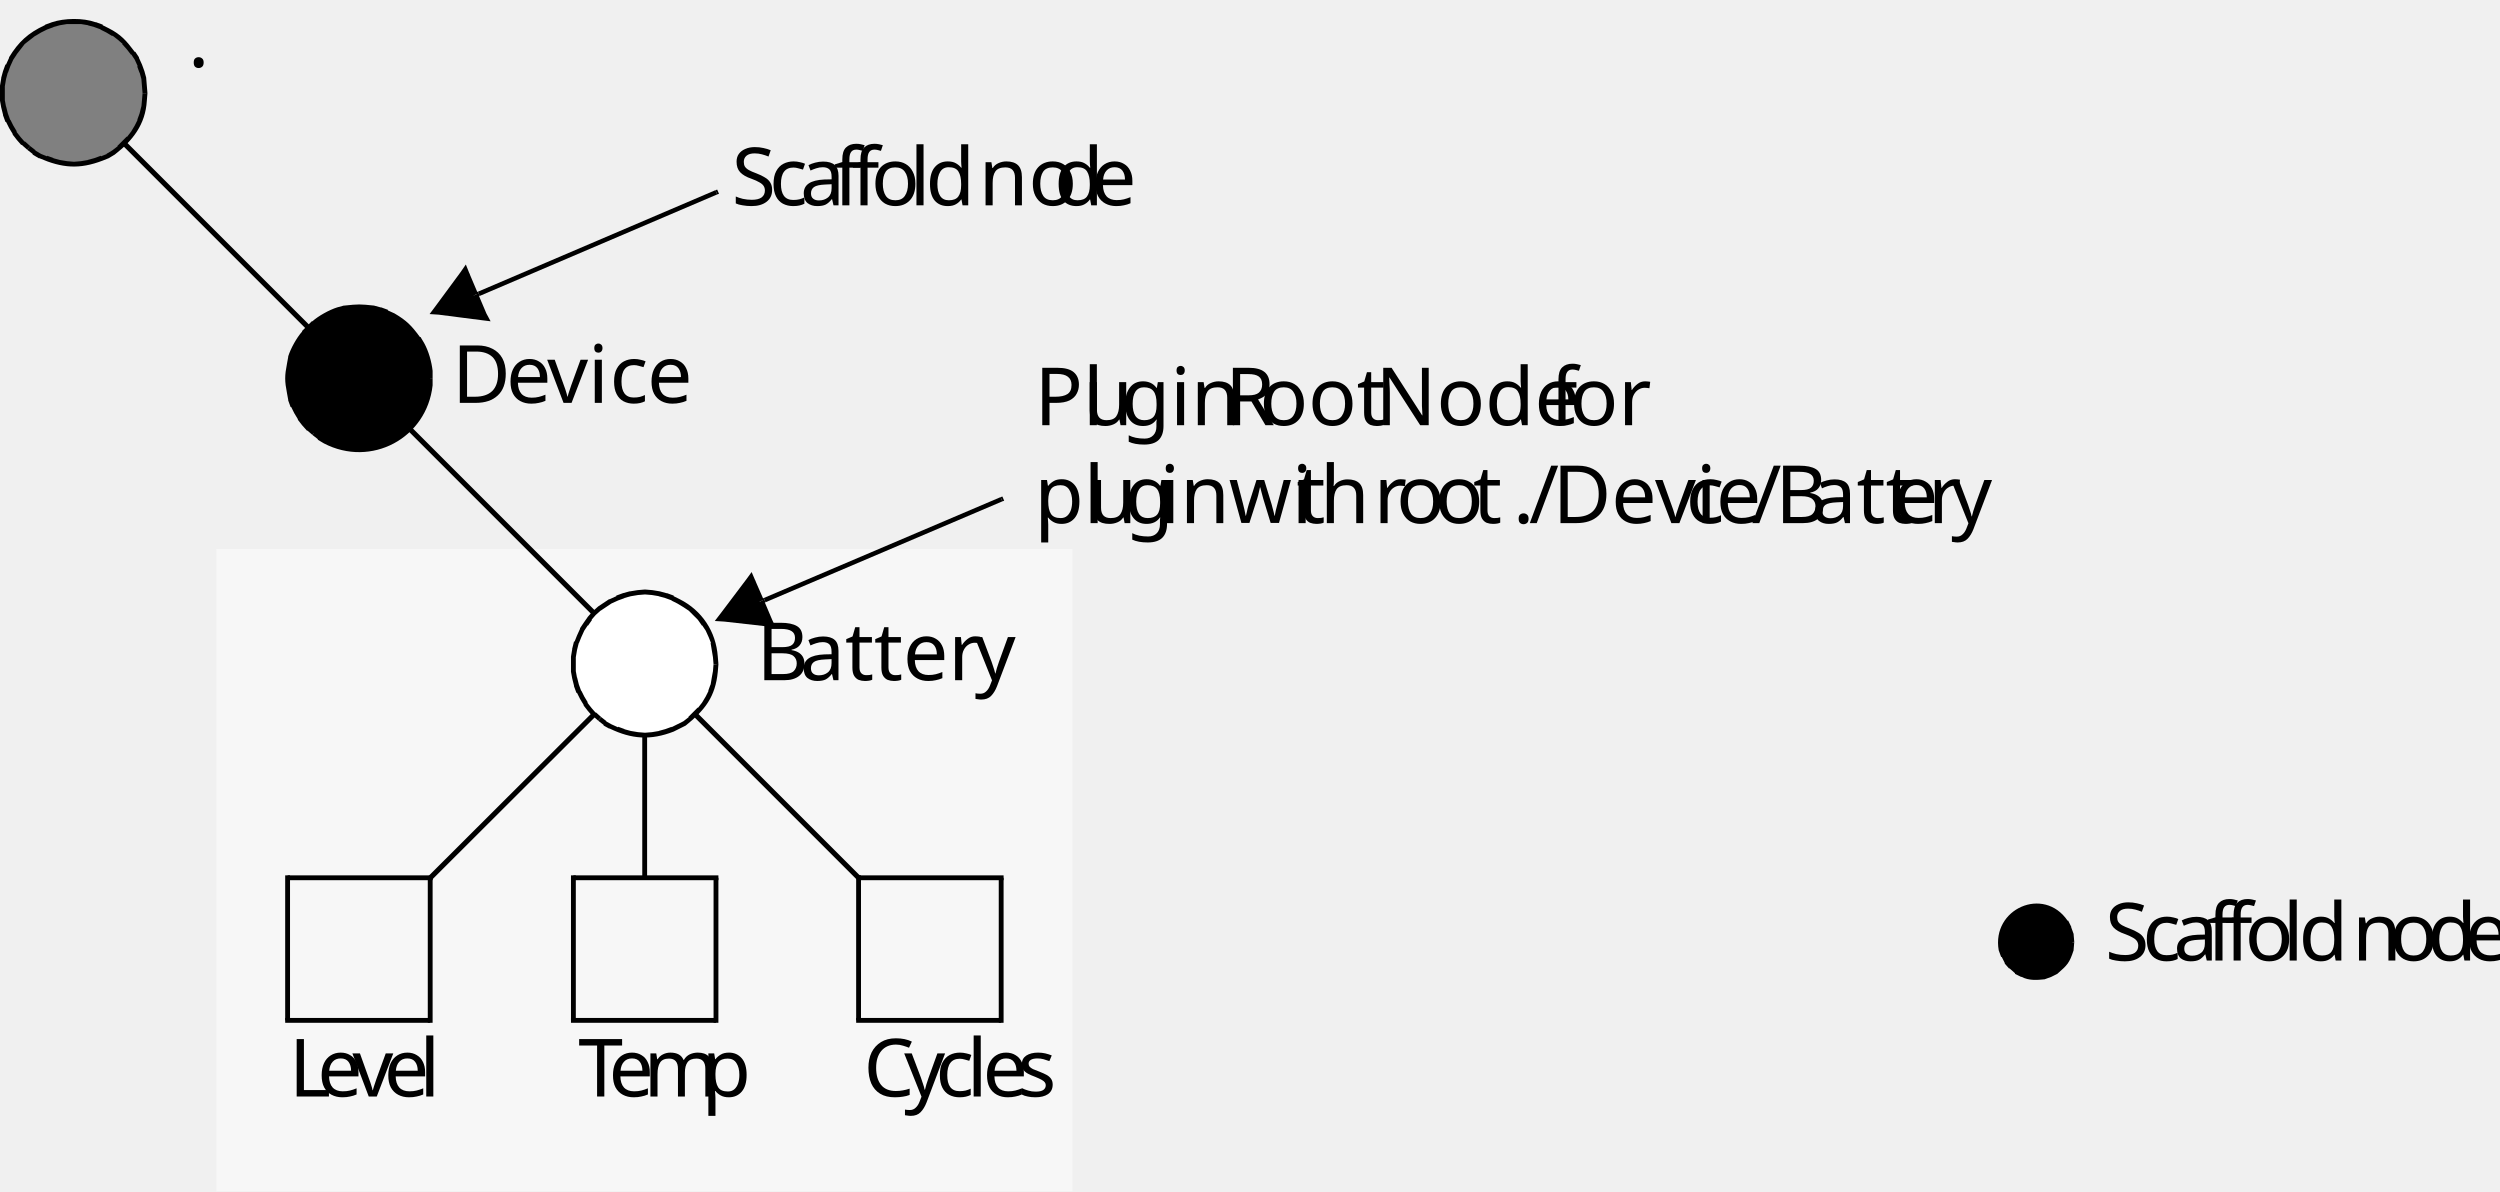
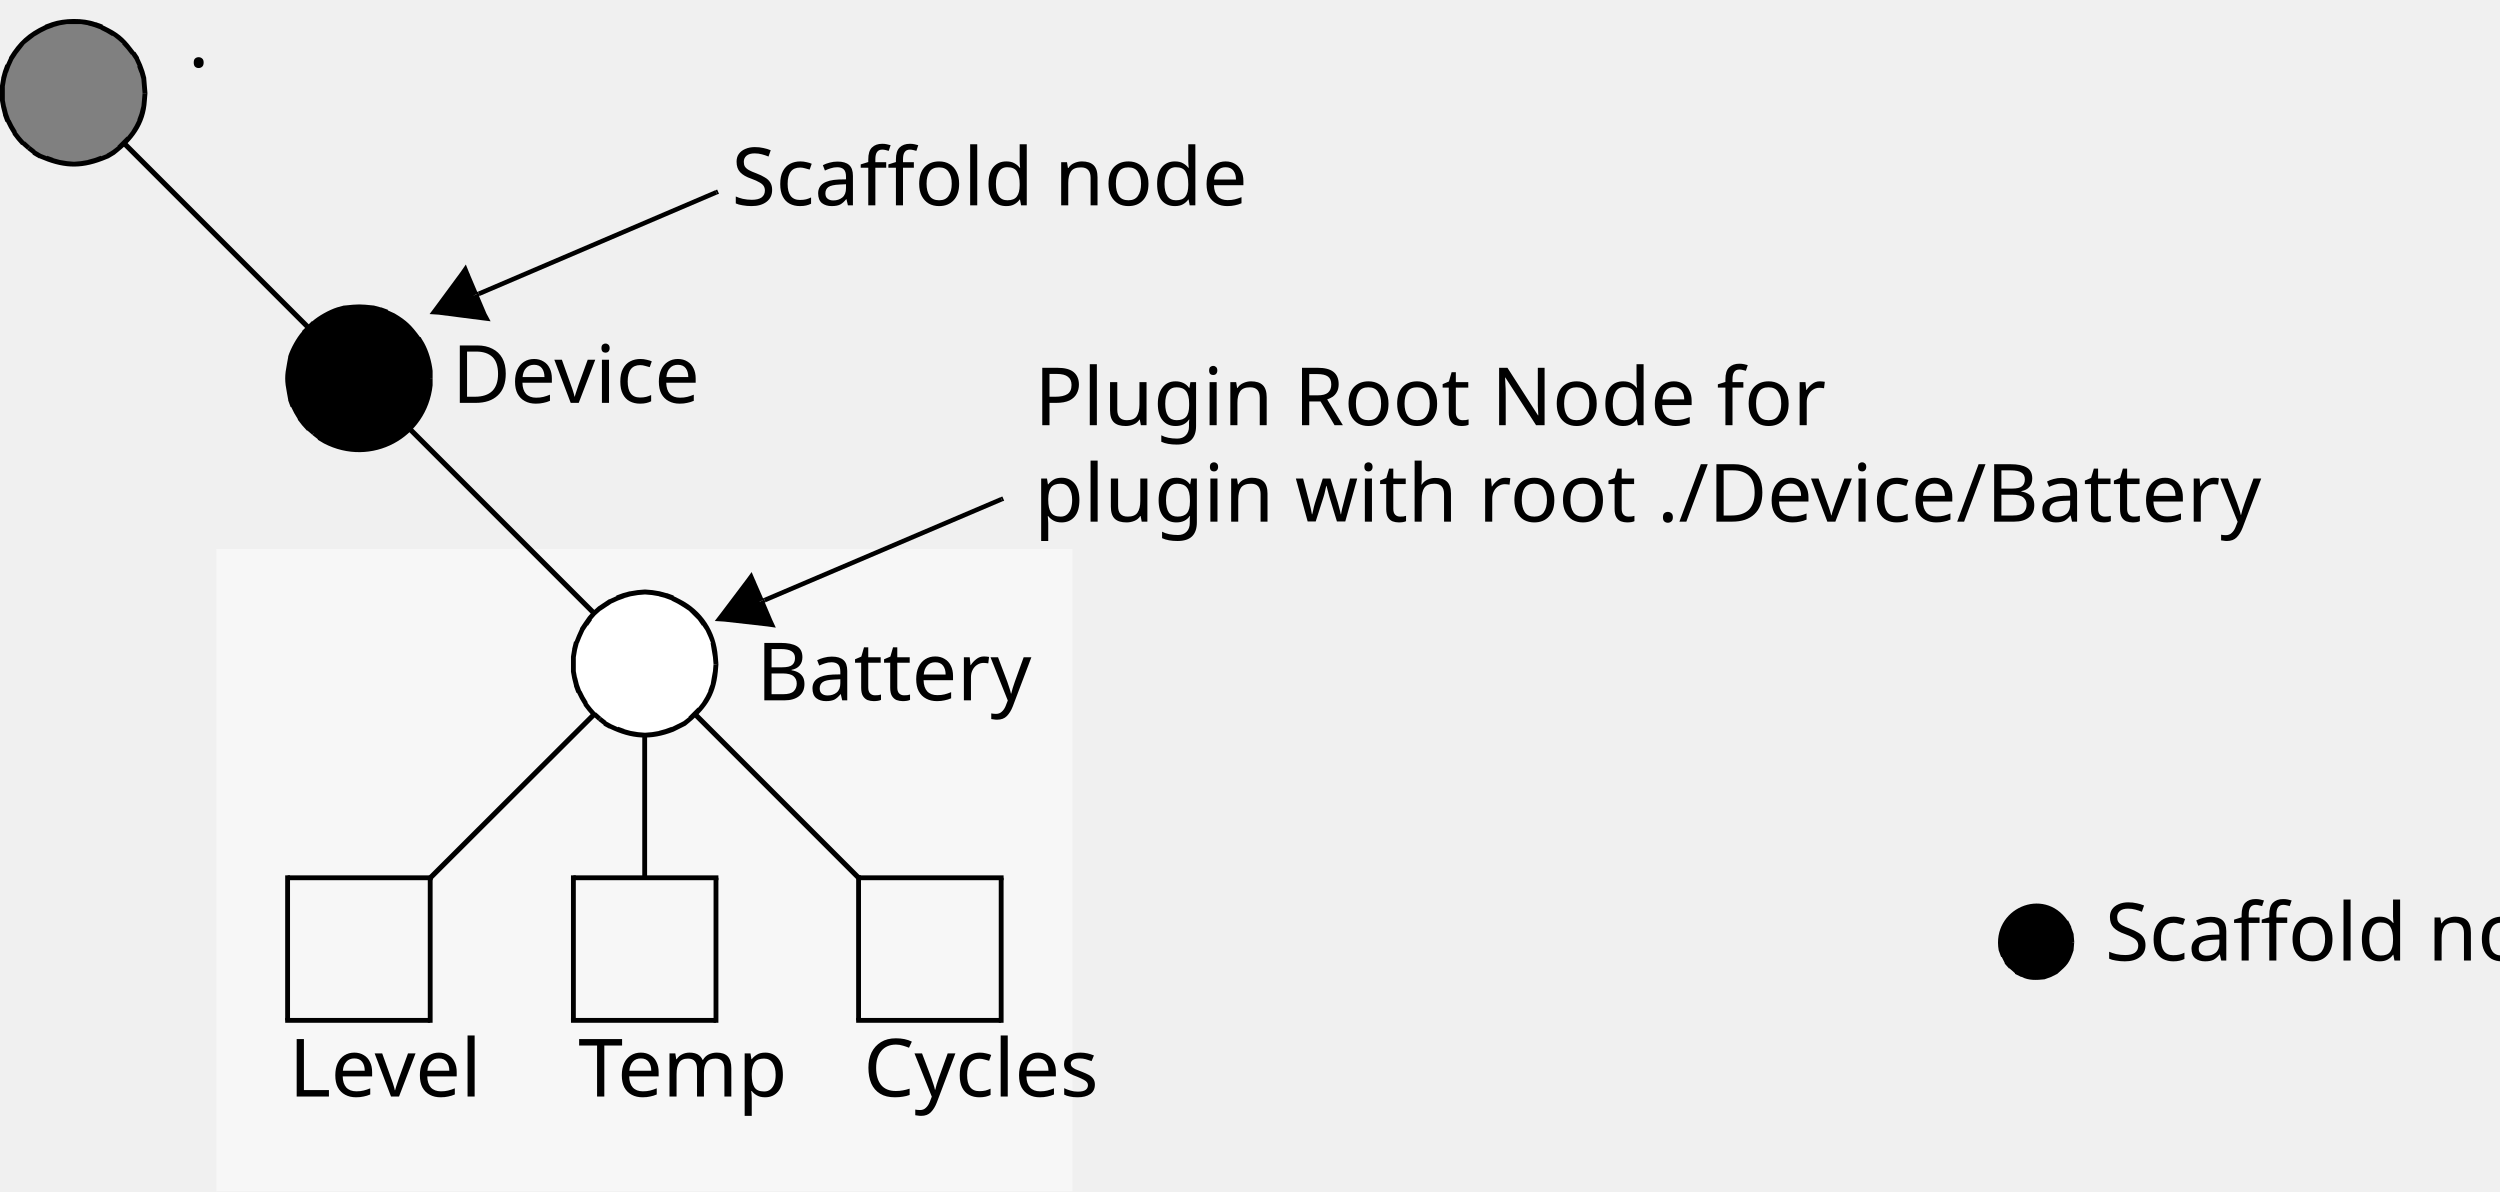
- <svg xmlns="http://www.w3.org/2000/svg" version="1.1" id="Layer_1" x="0px" y="0px" width="248.26px" height="118.307px" viewBox="0 0 248.26 118.307" style="enable-background:new 0 0 248.26 118.307;" xml:space="preserve">
-   <rect x="21.48" y="54.527" style="fill:#F7F7F7;" width="85.02" height="63.779" />
+ <svg xmlns="http://www.w3.org/2000/svg" version="1.1" id="Layer_1" x="0px" y="0px" width="248.26px" height="118.307px" viewBox="0 0 248.26 118.307" enable-background="new 0 0 248.26 118.307" xml:space="preserve">
+   <rect x="21.48" y="54.527" fill="#F7F7F7" width="85.02" height="63.779" />
  <polyline points="7.5,9.047 7.32,8.867 6.96,9.227 7.14,9.407 " />
  <polyline points="35.82,37.367 36,37.547 35.64,37.907 35.46,37.727 " />
  <polyline points="7.5,9.047 7.14,9.407 35.46,37.727 35.82,37.367 " />
  <polyline points="35.82,37.367 35.64,37.188 35.28,37.547 35.46,37.727 " />
  <polyline points="64.2,65.747 64.38,65.927 64.02,66.287 63.84,66.107 " />
  <polyline points="35.82,37.367 35.46,37.727 63.84,66.107 64.2,65.747 " />
  <polyline points="64.2,66.107 64.38,65.927 64.02,65.567 63.84,65.747 " />
  <polyline points="35.82,94.427 35.64,94.607 35.28,94.247 35.46,94.067 " />
  <polyline points="64.2,66.107 63.84,65.747 35.46,94.067 35.82,94.427 " />
  <rect x="63.78" y="65.688" width="0.48" height="0.239" />
-   <rect x="63.78" y="65.927" width="0.48" height="28.561" />
+   <rect x="63.78" y="65.927" width="0.48" height="28.562" />
  <polyline points="64.2,65.747 64.02,65.567 63.66,65.927 63.84,66.107 " />
  <polyline points="92.52,94.067 92.7,94.247 92.34,94.607 92.16,94.427 " />
  <polyline points="64.2,65.747 63.84,66.107 92.16,94.427 92.52,94.067 " />
-   <text transform="matrix(1 0 0 1 44.8799 40.0068)">
-     <tspan x="0" y="0" style="font-family:'ProductusSemibold'; font-size:7.98;">D</tspan>
-     <tspan x="5.378" y="0" style="font-family:'ProductusSemibold'; font-size:7.98;">e</tspan>
-     <tspan x="9.456" y="0" style="font-family:'ProductusSemibold'; font-size:7.98;">vi</tspan>
-     <tspan x="15.665" y="0" style="font-family:'ProductusSemibold'; font-size:7.98;">c</tspan>
-     <tspan x="19.383" y="0" style="font-family:'ProductusSemibold'; font-size:7.98;">e</tspan>
-   </text>
-   <path style="fill-rule:evenodd;clip-rule:evenodd;fill:#808080;" d="M14.4,9.227l-0.06-0.72l-0.06-0.72  c-1.961-7.918-12.9-7.348-14.04,0.72v1.44c1.143,8.065,12.181,8.556,14.04,0.66l0.06-0.66L14.4,9.227" />
-   <path d="M14.16,9.287l-0.06-0.72l-0.06-0.721l-0.18-0.659v0.06l-0.24-0.66h0.06l-0.3-0.66l-0.36-0.54v0.061l-0.42-0.54l-0.48-0.54  h0.06l-0.48-0.42l-0.54-0.42v0.06l-0.6-0.36l-0.6-0.3h0.06L9.36,2.688L8.7,2.507h0.06l-0.72-0.12H6.6h0.06l-0.72,0.12L5.28,2.688  h0.06L4.68,2.927l-0.6,0.3l-0.6,0.36l0.06-0.06l-1.08,0.84l-0.84,1.08l0.06-0.061l-0.36,0.54l-0.3,0.66l-0.24,0.66v-0.06L0.6,7.847  L0.48,8.567V8.507v1.44l0.12,0.66v-0.061l0.18,0.72l0.24,0.66v-0.06l0.3,0.6l0.36,0.601H1.62l0.42,0.54l0.42,0.479v-0.06L3,14.507  l-0.3,0.36l-0.54-0.48H2.1l-0.42-0.479l-0.42-0.54v-0.061l-0.36-0.6l-0.3-0.6H0.54l-0.24-0.66v-0.061l-0.18-0.72L0,10.007v-1.5  l0.12-0.72V7.727L0.3,7.067l0.24-0.66H0.6l0.3-0.66v-0.06c0.935-1.535,1.896-2.415,3.54-3.181l0.06-0.06l0.66-0.24  c1.219-0.412,3.1-0.447,4.32,0h0.06l0.66,0.24v0.06l0.6,0.3c1.225,0.624,1.766,1.253,2.58,2.341h0.06l0.36,0.54v0.06l0.3,0.66  l0.24,0.66l0.18,0.659v0.061l0.06,0.72l0.06,0.72" />
-   <path d="M3,14.507l0.54,0.42H3.48l0.6,0.36l0.6,0.24v-0.061l0.66,0.24H5.28l0.66,0.18l0.72,0.12l0.72,0.061H7.32l0.72-0.061  l0.72-0.12H8.7l0.66-0.18l0.66-0.24v0.061l0.6-0.24h-0.06l0.6-0.36l0.54-0.42h-0.06l0.96-0.96v0.061l0.42-0.54l0.36-0.601l0.3-0.6  l-0.06,0.06l0.24-0.66l0.18-0.72v0.061l0.06-0.66l0.06-0.721v0.061l0.48-0.061v0.061l-0.06,0.72c-0.135,2.338-1.387,3.947-3.18,5.34  l-0.6,0.36l-0.6,0.24c-2.329,0.895-4.04,0.741-6.3-0.24H3.84l-0.6-0.36v-0.06l-0.54-0.42" />
-   <rect x="28.56" y="87.167" style="fill:#F7F7F7;" width="14.16" height="14.16" />
+   <text transform="matrix(1 0 0 1 44.8799 40.0071)" font-family="'ProductusSemibold'" font-size="7.98">Device</text>
+   <path fill="#808080" d="M14.4,9.227l-0.06-0.72l-0.06-0.72c-1.961-7.918-12.9-7.349-14.04,0.72v1.44  c1.143,8.064,12.181,8.556,14.04,0.659l0.06-0.659L14.4,9.227" />
+   <path d="M14.16,9.287L14.1,8.567l-0.06-0.721l-0.18-0.659v0.061l-0.24-0.66h0.06l-0.3-0.66l-0.36-0.54v0.062l-0.42-0.54l-0.48-0.54  h0.06l-0.48-0.42l-0.54-0.421v0.061l-0.6-0.36l-0.6-0.3h0.06l-0.66-0.24L8.7,2.507h0.06l-0.72-0.12H6.6h0.06l-0.72,0.12L5.28,2.688  h0.06L4.68,2.927l-0.6,0.3l-0.6,0.36l0.06-0.061L2.46,4.367l-0.84,1.08l0.06-0.062l-0.36,0.54l-0.3,0.66l-0.24,0.66V7.186L0.6,7.847  l-0.12,0.72v-0.06v1.44l0.12,0.659v-0.061l0.18,0.72l0.24,0.66v-0.06l0.3,0.6l0.36,0.601H1.62l0.42,0.54l0.42,0.479v-0.061L3,14.507  l-0.3,0.36l-0.54-0.48H2.1l-0.42-0.479l-0.42-0.54v-0.062l-0.36-0.6l-0.3-0.601H0.54L0.3,11.448v-0.062l-0.18-0.72L0,10.007v-1.5  l0.12-0.72V7.727l0.18-0.66l0.24-0.659H0.6l0.3-0.66V5.687c0.935-1.535,1.896-2.415,3.54-3.181L4.5,2.446l0.66-0.239  c1.219-0.412,3.1-0.447,4.32,0h0.06l0.66,0.239v0.061l0.6,0.3c1.225,0.624,1.766,1.253,2.58,2.341h0.06l0.36,0.54v0.061l0.3,0.66  l0.24,0.659l0.18,0.659v0.062l0.06,0.72l0.06,0.72" />
+   <path d="M3,14.507l0.54,0.42H3.48l0.6,0.36l0.6,0.239v-0.061l0.66,0.24H5.28l0.66,0.18l0.72,0.12l0.72,0.061H7.32l0.72-0.061  l0.72-0.12H8.7l0.66-0.18l0.66-0.24v0.061l0.6-0.239h-0.06l0.6-0.36l0.54-0.42h-0.06l0.96-0.96v0.061l0.42-0.54l0.36-0.601l0.3-0.6  l-0.06,0.06l0.24-0.66l0.18-0.72v0.061l0.06-0.659l0.06-0.722v0.062l0.48-0.062v0.062l-0.06,0.72  c-0.135,2.338-1.387,3.947-3.18,5.34l-0.6,0.36l-0.6,0.24c-2.329,0.895-4.04,0.74-6.3-0.24H3.84l-0.6-0.36v-0.06l-0.54-0.42" />
+   <rect x="28.56" y="87.167" fill="#F7F7F7" width="14.16" height="14.16" />
  <rect x="28.56" y="86.927" width="14.4" height="0.48" />
-   <rect x="42.48" y="87.167" width="0.48" height="14.4" />
-   <rect x="28.32" y="101.087" width="14.4" height="0.48" />
+   <rect x="42.48" y="87.167" width="0.48" height="14.399" />
+   <rect x="28.32" y="101.087" width="14.4" height="0.479" />
  <rect x="28.32" y="86.927" width="0.48" height="14.4" />
-   <path style="fill-rule:evenodd;clip-rule:evenodd;" d="M42.72,37.547v-0.72l-0.12-0.72c-1.956-7.933-12.961-7.308-13.98,0.72  l-0.06,0.72l0.06,0.72c0.993,8.067,12.096,8.628,13.98,0.721l0.12-0.721V37.547" />
-   <path d="M42.48,37.547v-0.72v0.06l-0.12-0.72l-0.18-0.66v0.061l-0.24-0.66H42l-0.3-0.601l-0.36-0.6v0.06l-0.42-0.54l-0.42-0.479  h0.06l-0.54-0.48l-0.54-0.42v0.061l-0.54-0.36H39l-0.66-0.3l-0.66-0.24l-0.66-0.18h0.06l-1.44-0.12h0.06l-1.44,0.12l-0.66,0.18h0.06  L33,31.247l-0.6,0.3l-0.6,0.36l0.06-0.061l-0.54,0.42l-0.96,0.96l-0.42,0.54l0.06-0.06l-0.36,0.6l-0.3,0.601l-0.24,0.66v-0.061  l-0.12,0.66l-0.12,0.72l-0.06,0.721v-0.061l0.06,0.72l0.12,0.721l0.12,0.66v-0.061l0.24,0.66v-0.06l0.3,0.6l0.36,0.6h-0.06  l0.42,0.54l0.48,0.54v-0.06l0.48,0.42l-0.3,0.36l-0.48-0.421h-0.06L30,42.227l-0.42-0.539v-0.061l-0.36-0.6l-0.3-0.601h-0.06  l-0.24-0.66v-0.06l-0.12-0.66c-0.237-1.211-0.237-1.729,0-2.939l0.12-0.66v-0.061c0.248-0.785,0.845-1.857,1.38-2.46v-0.06  l0.96-0.96h0.06c0.601-0.535,1.675-1.132,2.46-1.38l0.66-0.181h0.06c1.416-0.149,1.524-0.149,2.94,0l0.66,0.181h0.06l0.66,0.239  v0.061l0.66,0.3c1.218,0.719,1.685,1.207,2.52,2.34h0.06l0.36,0.601c0.445,0.809,0.738,1.839,0.84,2.76v0.72" />
-   <path d="M31.32,42.827l0.54,0.42H31.8l0.6,0.36l0.6,0.3v-0.061l0.66,0.24H33.6l0.66,0.18l0.72,0.12h-0.06h1.44l0.72-0.12h-0.06  l0.66-0.18l0.66-0.24v0.061l0.66-0.3h-0.06l0.54-0.36l1.08-0.84l-0.06,0.06l0.84-1.08l0.36-0.6l0.3-0.6l-0.06,0.06l0.24-0.66  l0.18-0.66v0.061l0.12-0.721v-0.72h0.48v0.72c-0.574,5.254-6.107,8.207-10.8,5.761l-0.6-0.36v-0.06l-0.54-0.42" />
-   <path style="fill-rule:evenodd;clip-rule:evenodd;fill:#FFFFFF;" d="M71.1,65.927l-0.06-0.72l-0.12-0.72  c-1.705-7.927-12.985-7.334-13.98,0.72v1.44c1.033,8.021,12.326,8.554,13.98,0.659l0.12-0.659L71.1,65.927" />
-   <path d="M70.86,65.987l-0.06-0.721l-0.24-1.439l0.06,0.06l-0.24-0.6l-0.3-0.66l-0.36-0.54v0.061l-0.42-0.601l-0.96-0.96l0.06,0.061  l-0.54-0.36l-0.6-0.36l-0.6-0.3h0.06l-0.66-0.24l-0.66-0.18h0.06l-0.72-0.12l-0.72-0.06h0.06l-0.72,0.06l-0.72,0.12l-0.66,0.18h0.06  l-0.66,0.24l-0.66,0.3l-1.08,0.721l0.06-0.061l-0.54,0.48l-0.42,0.479h0.06l-0.42,0.601v-0.061l-0.36,0.54l-0.3,0.66l-0.24,0.6  v-0.06l-0.18,0.72l-0.12,0.72v-0.06v1.44l0.12,0.659v-0.06l0.18,0.72l0.24,0.66v-0.06l0.3,0.6l0.36,0.6h-0.06l0.42,0.54l0.42,0.48  v-0.061l0.54,0.48l-0.3,0.36l-0.54-0.48H58.8l-0.42-0.479l-0.42-0.54v-0.061l-0.36-0.6l-0.3-0.601h-0.06L57,68.147v-0.061  l-0.18-0.72l-0.12-0.66v-1.5l0.12-0.72v-0.061l0.18-0.72h0.06l0.24-0.6l0.3-0.66v-0.061l0.36-0.54l0.42-0.6l0.42-0.48l0.06-0.06  l0.54-0.48l1.08-0.72h0.06l0.66-0.3v-0.06l0.66-0.24l0.66-0.181h0.06l0.72-0.119l0.72-0.061h0.06l0.72,0.061l0.72,0.119l0.66,0.181  h0.06l0.66,0.24v0.06l0.6,0.3c2.219,1.119,3.601,3.211,3.78,5.7l0.06,0.72" />
-   <path d="M59.7,71.207l0.54,0.42h-0.06l0.54,0.3l0.66,0.3v-0.06l0.66,0.24h-0.06l0.66,0.18l0.72,0.12l0.72,0.06h-0.06l0.72-0.06  l0.72-0.12H65.4l0.66-0.18l0.66-0.24l-0.06,0.06l1.2-0.6l0.54-0.42h-0.06l0.96-0.96v0.06l0.42-0.54l0.36-0.6l0.3-0.6l-0.06,0.06  l0.24-0.66v0.061l0.12-0.721l0.12-0.659l0.06-0.721v0.061l0.48-0.061v0.061l-0.06,0.72c-0.24,2.491-1.269,3.801-3.18,5.34  l-1.2,0.601c-2.289,0.888-4.16,0.763-6.36-0.301h-0.06l-0.54-0.3v-0.06l-0.54-0.42" />
-   <rect x="56.94" y="87.167" style="fill:#F7F7F7;" width="14.16" height="14.16" />
+   <path d="M42.72,37.547v-0.72l-0.12-0.721c-1.956-7.933-12.961-7.308-13.98,0.721l-0.06,0.72l0.06,0.72  c0.993,8.067,12.096,8.628,13.98,0.721l0.12-0.721V37.547" />
+   <path d="M42.48,37.547v-0.72v0.06l-0.12-0.72l-0.18-0.66v0.061l-0.24-0.659H42l-0.3-0.602l-0.36-0.6v0.06l-0.42-0.54l-0.42-0.479  h0.06l-0.54-0.48l-0.54-0.42v0.062l-0.54-0.36H39l-0.66-0.3l-0.66-0.24l-0.66-0.18h0.06l-1.44-0.12h0.06l-1.44,0.12l-0.66,0.18h0.06  L33,31.247l-0.6,0.3l-0.6,0.36l0.06-0.062l-0.54,0.42l-0.96,0.96l-0.42,0.54l0.06-0.06l-0.36,0.6l-0.3,0.602l-0.24,0.659v-0.061  l-0.12,0.66l-0.12,0.72l-0.06,0.721v-0.061l0.06,0.72l0.12,0.721l0.12,0.66v-0.061l0.24,0.66v-0.061l0.3,0.601l0.36,0.6h-0.06  l0.42,0.54l0.48,0.54v-0.06l0.48,0.42l-0.3,0.359l-0.48-0.421h-0.06L30,42.227l-0.42-0.539v-0.061l-0.36-0.601l-0.3-0.601h-0.06  l-0.24-0.66v-0.06l-0.12-0.66c-0.237-1.211-0.237-1.729,0-2.939l0.12-0.659v-0.062c0.248-0.785,0.845-1.857,1.38-2.46v-0.06  l0.96-0.96h0.06c0.601-0.535,1.675-1.133,2.46-1.381l0.66-0.181h0.06c1.416-0.149,1.524-0.149,2.94,0l0.66,0.181h0.06l0.66,0.239  v0.062l0.66,0.3c1.218,0.719,1.685,1.207,2.52,2.34h0.06l0.36,0.601c0.445,0.81,0.738,1.84,0.84,2.761v0.72" />
+   <path d="M31.32,42.827l0.54,0.42H31.8l0.6,0.359l0.6,0.301v-0.062l0.66,0.24H33.6l0.66,0.18l0.72,0.12h-0.06h1.44l0.72-0.12h-0.06  l0.66-0.18l0.66-0.24v0.062L39,43.607h-0.06l0.54-0.359l1.08-0.84l-0.06,0.06l0.84-1.08l0.36-0.6l0.3-0.601l-0.06,0.061l0.24-0.66  l0.18-0.66v0.061l0.12-0.721v-0.72h0.48v0.72c-0.574,5.254-6.107,8.207-10.8,5.761l-0.6-0.359v-0.061l-0.54-0.42" />
+   <path fill="#FFFFFF" d="M71.1,65.927l-0.06-0.72l-0.12-0.721c-1.705-7.927-12.985-7.334-13.98,0.721v1.439  c1.033,8.021,12.326,8.555,13.98,0.659l0.12-0.659L71.1,65.927" />
+   <path d="M70.86,65.987l-0.06-0.721l-0.24-1.438l0.06,0.06l-0.24-0.6l-0.3-0.66l-0.36-0.54v0.061l-0.42-0.601l-0.96-0.96l0.06,0.061  l-0.54-0.359l-0.6-0.36l-0.6-0.3h0.06l-0.66-0.24l-0.66-0.18h0.06l-0.72-0.12l-0.72-0.061h0.06l-0.72,0.061l-0.72,0.12l-0.66,0.18  h0.06l-0.66,0.24l-0.66,0.3l-1.08,0.721l0.06-0.061l-0.54,0.479l-0.42,0.479h0.06l-0.42,0.601v-0.061l-0.36,0.54l-0.3,0.66  l-0.24,0.6v-0.06l-0.18,0.72l-0.12,0.72v-0.06v1.439l0.12,0.659v-0.06l0.18,0.72l0.24,0.66v-0.061l0.3,0.601l0.36,0.6h-0.06  l0.42,0.54l0.42,0.48v-0.062l0.54,0.48l-0.3,0.359l-0.54-0.479H58.8l-0.42-0.479l-0.42-0.54v-0.061l-0.36-0.6l-0.3-0.602h-0.06  L57,68.147v-0.061l-0.18-0.72l-0.12-0.66v-1.5l0.12-0.721v-0.061l0.18-0.72h0.06l0.24-0.601l0.3-0.66v-0.061l0.36-0.54l0.42-0.6  l0.42-0.48l0.06-0.06l0.54-0.48l1.08-0.72h0.06l0.66-0.3v-0.061l0.66-0.24l0.66-0.181h0.06l0.72-0.119l0.72-0.061h0.06l0.72,0.061  l0.72,0.119l0.66,0.181h0.06l0.66,0.24v0.061l0.6,0.3c2.219,1.119,3.601,3.211,3.78,5.7l0.06,0.72" />
+   <path d="M59.7,71.207l0.54,0.42h-0.06l0.54,0.3l0.66,0.3v-0.06l0.66,0.24h-0.06l0.66,0.18l0.72,0.12l0.72,0.06h-0.06l0.72-0.06  l0.72-0.12H65.4l0.66-0.18l0.66-0.24l-0.06,0.06l1.2-0.6l0.54-0.42h-0.06l0.96-0.96v0.06l0.42-0.54l0.36-0.6l0.3-0.601l-0.06,0.061  l0.24-0.66v0.061l0.12-0.721l0.12-0.659l0.06-0.721v0.061l0.48-0.061v0.061l-0.06,0.721c-0.24,2.491-1.269,3.801-3.18,5.34  l-1.2,0.601c-2.289,0.889-4.16,0.764-6.36-0.301h-0.06l-0.54-0.3v-0.061l-0.54-0.42" />
+   <rect x="56.94" y="87.167" fill="#F7F7F7" width="14.16" height="14.16" />
  <rect x="56.94" y="86.927" width="14.4" height="0.48" />
-   <rect x="70.86" y="87.167" width="0.48" height="14.4" />
-   <rect x="56.7" y="101.087" width="14.4" height="0.48" />
+   <rect x="70.86" y="87.167" width="0.48" height="14.399" />
+   <rect x="56.7" y="101.087" width="14.4" height="0.479" />
  <rect x="56.7" y="86.927" width="0.48" height="14.4" />
-   <rect x="85.26" y="87.167" style="fill:#F7F7F7;" width="14.16" height="14.16" />
+   <rect x="85.26" y="87.167" fill="#F7F7F7" width="14.16" height="14.16" />
  <rect x="85.26" y="86.927" width="14.4" height="0.48" />
-   <rect x="99.18" y="87.167" width="0.48" height="14.4" />
-   <rect x="85.02" y="101.087" width="14.4" height="0.48" />
+   <rect x="99.18" y="87.167" width="0.48" height="14.399" />
+   <rect x="85.02" y="101.087" width="14.4" height="0.479" />
  <rect x="85.02" y="86.927" width="0.48" height="14.4" />
-   <text transform="matrix(1 0 0 1 75.1196 67.5469)">
-     <tspan x="0" y="0" style="font-family:'ProductusSemibold'; font-size:7.98;">B</tspan>
-     <tspan x="4.317" y="0" style="font-family:'ProductusSemibold'; font-size:7.98;">atter</tspan>
-     <tspan x="21.657" y="0" style="font-family:'ProductusSemibold'; font-size:7.98;">y</tspan>
-   </text>
-   <text transform="matrix(1 0 0 1 28.6802 108.8877)">
-     <tspan x="0" y="0" style="font-family:'ProductusBook'; font-size:7.98;">L</tspan>
-     <tspan x="2.825" y="0" style="font-family:'ProductusBook'; font-size:7.98;">e</tspan>
-     <tspan x="6.312" y="0" style="font-family:'ProductusBook'; font-size:7.98;">v</tspan>
-     <tspan x="9.44" y="0" style="font-family:'ProductusBook'; font-size:7.98;">e</tspan>
-     <tspan x="12.975" y="0" style="font-family:'ProductusBook'; font-size:7.98; letter-spacing:14;">l</tspan>
-     <tspan x="28.752" y="0" style="font-family:'ProductusBook'; font-size:7.98;">T</tspan>
-     <tspan x="31.752" y="0" style="font-family:'ProductusBook'; font-size:7.98;">e</tspan>
-     <tspan x="35.239" y="0" style="font-family:'ProductusBook'; font-size:7.98;">m</tspan>
-     <tspan x="40.993" y="0" style="font-family:'ProductusBook'; font-size:7.98; letter-spacing:12;">p</tspan>
-     <tspan x="57.073" y="0" style="font-family:'ProductusBook'; font-size:7.98;">C</tspan>
-     <tspan x="61.094" y="0" style="font-family:'ProductusBook'; font-size:7.98;">y</tspan>
-     <tspan x="64.215" y="0" style="font-family:'ProductusBook'; font-size:7.98;">c</tspan>
-     <tspan x="67.335" y="0" style="font-family:'ProductusBook'; font-size:7.98;">l</tspan>
-     <tspan x="68.899" y="0" style="font-family:'ProductusBook'; font-size:7.98;">e</tspan>
-     <tspan x="72.386" y="0" style="font-family:'ProductusBook'; font-size:7.98;">s</tspan>
-   </text>
-   <text transform="matrix(1 0 0 1 18.6606 6.6475)" style="font-family:'ProductusBook'; font-size:7.98;">.</text>
-   <text transform="matrix(1 0 0 1 72.6602 20.3877)">
-     <tspan x="0" y="0" style="font-family:'ProductusBook'; font-size:7.98;">S</tspan>
-     <tspan x="3.719" y="0" style="font-family:'ProductusBook'; font-size:7.98;">c</tspan>
-     <tspan x="6.783" y="0" style="font-family:'ProductusBook'; font-size:7.98;">a</tspan>
-     <tspan x="10.11" y="0" style="font-family:'ProductusBook'; font-size:7.98;">f</tspan>
-     <tspan x="11.914" y="0" style="font-family:'ProductusBook'; font-size:7.98;">f</tspan>
-     <tspan x="13.837" y="0" style="font-family:'ProductusBook'; font-size:7.98;">o</tspan>
-     <tspan x="17.675" y="0" style="font-family:'ProductusBook'; font-size:7.98;">l</tspan>
-     <tspan x="19.255" y="0" style="font-family:'ProductusBook'; font-size:7.98;">d</tspan>
-     <tspan x="22.918" y="0" style="font-family:'ProductusBook'; font-size:7.98;"> </tspan>
-     <tspan x="24.538" y="0" style="font-family:'ProductusBook'; font-size:7.98;">no</tspan>
-     <tspan x="32.031" y="0" style="font-family:'ProductusBook'; font-size:7.98;">d</tspan>
-     <tspan x="35.694" y="0" style="font-family:'ProductusBook'; font-size:7.98;">e</tspan>
-   </text>
+   <text transform="matrix(1 0 0 1 75.1196 69.5471)" font-family="'ProductusSemibold'" font-size="7.98">Battery</text>
+   <text transform="matrix(1 0 0 1 28.6802 108.8879)" font-family="'ProductusBook'" font-size="7.98">Level</text>
+   <text transform="matrix(1 0 0 1 57.4321 108.8879)" font-family="'ProductusBook'" font-size="7.98">Temp</text>
+   <text transform="matrix(1 0 0 1 85.7534 108.8879)" font-family="'ProductusBook'" font-size="7.98">Cycles</text>
+   <text transform="matrix(1 0 0 1 18.6606 6.6477)" font-family="'ProductusBook'" font-size="7.98">.</text>
+   <text transform="matrix(1 0 0 1 72.6602 20.3879)" font-family="'ProductusBook'" font-size="7.98">Scaffold node</text>
  <polyline points="47.46,29.147 48.3,31.127 48.72,31.907 47.76,31.787 43.56,31.247 42.66,31.188 43.2,30.467 45.72,27.047   46.26,26.267 46.62,27.167 46.56,27.647 44.04,31.067 43.2,30.467 43.74,30.227 47.94,30.767 47.76,31.787 47.4,31.547   46.56,29.567 " />
  <polyline points="46.62,27.167 47.46,29.147 46.56,29.567 45.72,27.587 " />
-   <polyline style="fill-rule:evenodd;clip-rule:evenodd;" points="47.04,29.327 47.88,31.307 43.68,30.767 46.2,27.347 " />
-   <polyline points="47.46,28.967 47.28,29.027 47.46,29.447 47.64,29.387 " />
+   <polyline points="47.04,29.327 47.88,31.307 43.68,30.767 46.2,27.347 " />
+   <polyline points="47.46,28.967 47.28,29.027 47.46,29.448 47.64,29.387 " />
  <polyline points="71.04,18.887 71.22,18.827 71.4,19.247 71.22,19.307 " />
  <polyline points="47.46,28.967 47.64,29.387 71.22,19.307 71.04,18.887 " />
  <polyline points="75.84,59.567 76.68,61.547 77.04,62.327 76.2,62.207 71.94,61.727 70.98,61.667 71.58,60.887 74.16,57.467   74.64,56.807 75,57.647 74.94,58.127 72.36,61.547 71.58,60.887 72.06,60.707 76.32,61.188 76.2,62.207 75.78,61.967 74.94,59.987   " />
  <polyline points="75,57.647 75.84,59.567 74.94,59.987 74.1,58.067 " />
-   <polyline style="fill-rule:evenodd;clip-rule:evenodd;" points="75.42,59.747 76.26,61.727 72,61.247 74.58,57.827 " />
-   <polyline points="75.84,59.387 75.66,59.447 75.84,59.867 76.02,59.807 " />
+   <polyline points="75.42,59.747 76.26,61.727 72,61.247 74.58,57.827 " />
+   <polyline points="75.84,59.387 75.66,59.448 75.84,59.867 76.02,59.807 " />
  <polyline points="99.36,49.367 99.54,49.307 99.72,49.727 99.54,49.787 " />
  <polyline points="75.84,59.387 76.02,59.807 99.54,49.787 99.36,49.367 " />
-   <text transform="matrix(1 0 0 1 102.7197 42.2266)">
-     <tspan x="0" y="0" style="font-family:'ProductusBook'; font-size:7.98;">Pl</tspan>
-     <tspan x="4.868" y="0" style="font-family:'ProductusBook'; font-size:7.98;">u</tspan>
-     <tspan x="8.586" y="0" style="font-family:'ProductusBook'; font-size:7.98;">gin</tspan>
-     <tspan x="17.308" y="0" style="font-family:'ProductusBook'; font-size:7.98;"> </tspan>
-     <tspan x="18.928" y="0" style="font-family:'ProductusBook'; font-size:7.98;">R</tspan>
-     <tspan x="22.352" y="0" style="font-family:'ProductusBook'; font-size:7.98;">oot</tspan>
-     <tspan x="32.294" y="0" style="font-family:'ProductusBook'; font-size:7.98;"> </tspan>
-     <tspan x="33.859" y="0" style="font-family:'ProductusBook'; font-size:7.98;">Node</tspan>
-     <tspan x="49.547" y="0" style="font-family:'ProductusBook'; font-size:7.98;"> </tspan>
-     <tspan x="51.167" y="0" style="font-family:'ProductusBook'; font-size:7.98;">f</tspan>
-     <tspan x="53.154" y="0" style="font-family:'ProductusBook'; font-size:7.98;">or </tspan>
+   <text transform="matrix(1 0 0 1 102.7197 42.2268)" enable-background="new    ">
+     <tspan x="0" y="0" font-family="'ProductusBook'" font-size="7.98">Plugin Root Node for</tspan>
+     <tspan x="0" y="9.576" font-family="'ProductusBook'" font-size="7.98">plugin with root ./Device/Battery</tspan>
  </text>
-   <path style="fill-rule:evenodd;clip-rule:evenodd;" d="M205.74,93.527l-0.06-0.721l-0.24-0.659c-1.288-3.144-5.892-2.845-6.72,0.659  l-0.061,0.721l0.061,0.72c0.824,3.381,5.3,3.866,6.72,0.66l0.24-0.66L205.74,93.527" />
-   <path d="M205.5,93.587l-0.06-0.72v0.06l-0.24-0.66h0.061l-0.301-0.6v0.06l-0.42-0.539h0.061l-0.54-0.421v0.061l-0.601-0.36h0.061  l-0.66-0.18h0.06l-0.72-0.061h0.061l-0.721,0.061l-0.66,0.18h0.061l-0.601,0.36l0.061-0.061l-0.54,0.421l-0.42,0.539l0.06-0.06  l-0.3,0.6l-0.24,0.66v-0.06l-0.06,0.72v-0.06l0.06,0.72v-0.06l0.24,0.659v-0.06l0.3,0.6h-0.06l0.42,0.48v-0.061l0.54,0.48h-0.061  l0.601,0.3v-0.06l0.66,0.239h-0.061l0.721,0.061H202.2l0.72-0.061h-0.06l0.66-0.239l-0.061,0.06l0.601-0.3l0.54-0.48l-0.061,0.061  l0.42-0.48l0.301-0.6l-0.061,0.06l0.24-0.659v0.06l0.06-0.72l0.48,0.06l-0.061,0.72v0.061c-0.426,1.289-0.61,1.451-1.62,2.34  l-0.6,0.3l-0.66,0.24c-0.768,0.082-1.568,0.14-2.279-0.24H200.7l-0.6-0.3v-0.06l-0.54-0.48H199.5l-0.42-0.479v-0.061l-0.3-0.6h-0.06  l-0.24-0.66c-0.722-4.122,4.466-6.423,6.84-2.94h0.06l0.301,0.601v0.06l0.239,0.66v0.06l0.061,0.721" />
-   <polyline points="205.5,93.527 205.5,93.587 205.98,93.527 205.98,93.587 " />
-   <text transform="matrix(1 0 0 1 209.0396 95.3867)">
-     <tspan x="0" y="0" style="font-family:'ProductusBook'; font-size:7.98;">S</tspan>
-     <tspan x="3.711" y="0" style="font-family:'ProductusBook'; font-size:7.98;">c</tspan>
-     <tspan x="6.774" y="0" style="font-family:'ProductusBook'; font-size:7.98;">a</tspan>
-     <tspan x="10.087" y="0" style="font-family:'ProductusBook'; font-size:7.98;">f</tspan>
-     <tspan x="11.89" y="0" style="font-family:'ProductusBook'; font-size:7.98;">f</tspan>
-     <tspan x="13.877" y="0" style="font-family:'ProductusBook'; font-size:7.98;">o</tspan>
-     <tspan x="17.659" y="0" style="font-family:'ProductusBook'; font-size:7.98;">l</tspan>
-     <tspan x="19.231" y="0" style="font-family:'ProductusBook'; font-size:7.98;">d</tspan>
-     <tspan x="22.926" y="0" style="font-family:'ProductusBook'; font-size:7.98;"> </tspan>
-     <tspan x="24.546" y="0" style="font-family:'ProductusBook'; font-size:7.98;">n</tspan>
-     <tspan x="28.232" y="0" style="font-family:'ProductusBook'; font-size:7.98;">o</tspan>
-     <tspan x="32.016" y="0" style="font-family:'ProductusBook'; font-size:7.98;">d</tspan>
-     <tspan x="35.718" y="0" style="font-family:'ProductusBook'; font-size:7.98;">e</tspan>
-   </text>
-   <text transform="matrix(1 0 0 1 102.7197 51.9473)">
-     <tspan x="0" y="0" style="font-family:'ProductusBook'; font-size:7.98;">pl</tspan>
-     <tspan x="5.275" y="0" style="font-family:'ProductusBook'; font-size:7.98;">u</tspan>
-     <tspan x="8.938" y="0" style="font-family:'ProductusBook'; font-size:7.98;">g</tspan>
-     <tspan x="12.417" y="0" style="font-family:'ProductusBook'; font-size:7.98;">in</tspan>
-     <tspan x="17.675" y="0" style="font-family:'ProductusBook'; font-size:7.98;"> </tspan>
-     <tspan x="19.288" y="0" style="font-family:'ProductusBook'; font-size:7.98;">wi</tspan>
-     <tspan x="26.023" y="0" style="font-family:'ProductusBook'; font-size:7.98;">t</tspan>
-     <tspan x="28.369" y="0" style="font-family:'ProductusBook'; font-size:7.98;">h</tspan>
-     <tspan x="32.087" y="0" style="font-family:'ProductusBook'; font-size:7.98;"> </tspan>
-     <tspan x="33.699" y="0" style="font-family:'ProductusBook'; font-size:7.98;">r</tspan>
-     <tspan x="35.925" y="0" style="font-family:'ProductusBook'; font-size:7.98;">o</tspan>
-     <tspan x="39.764" y="0" style="font-family:'ProductusBook'; font-size:7.98;">o</tspan>
-     <tspan x="43.554" y="0" style="font-family:'ProductusBook'; font-size:7.98;">t</tspan>
-     <tspan x="45.9" y="0" style="font-family:'ProductusBook'; font-size:7.98;"> </tspan>
-     <tspan x="47.512" y="0" style="font-family:'ProductusBook'; font-size:7.98;">.</tspan>
-     <tspan x="49.117" y="0" style="font-family:'ProductusBook'; font-size:7.98;">/</tspan>
-     <tspan x="51.462" y="0" style="font-family:'ProductusBook'; font-size:7.98;">Devi</tspan>
-     <tspan x="64.685" y="0" style="font-family:'ProductusBook'; font-size:7.98;">c</tspan>
-     <tspan x="67.685" y="0" style="font-family:'ProductusBook'; font-size:7.98;">e</tspan>
-     <tspan x="71.22" y="0" style="font-family:'ProductusBook'; font-size:7.98;">/</tspan>
-     <tspan x="73.567" y="0" style="font-family:'ProductusBook'; font-size:7.98;">B</tspan>
-     <tspan x="77.166" y="0" style="font-family:'ProductusBook'; font-size:7.98;">att</tspan>
-     <tspan x="85.257" y="0" style="font-family:'ProductusBook'; font-size:7.98;">e</tspan>
-     <tspan x="88.744" y="0" style="font-family:'ProductusBook'; font-size:7.98;">r</tspan>
-     <tspan x="91.018" y="0" style="font-family:'ProductusBook'; font-size:7.98;">y</tspan>
-   </text>
+   <path d="M205.74,93.527l-0.06-0.721l-0.24-0.659c-1.289-3.144-5.893-2.845-6.721,0.659l-0.061,0.721l0.061,0.721  c0.824,3.381,5.301,3.865,6.721,0.66l0.24-0.66L205.74,93.527" />
+   <path d="M205.5,93.587l-0.06-0.72v0.06l-0.24-0.66h0.061l-0.301-0.6v0.06l-0.42-0.539h0.061l-0.539-0.421v0.062l-0.602-0.36h0.061  l-0.66-0.18h0.061l-0.72-0.062h0.062l-0.722,0.062l-0.66,0.18h0.062l-0.602,0.36l0.061-0.062l-0.539,0.421l-0.42,0.539l0.06-0.06  l-0.3,0.6l-0.24,0.66v-0.06l-0.061,0.72v-0.061l0.061,0.721v-0.061l0.24,0.659v-0.06l0.3,0.6h-0.06l0.42,0.48v-0.062l0.539,0.48  h-0.061l0.602,0.3v-0.061l0.66,0.239h-0.062l0.722,0.062H202.2l0.72-0.062h-0.06l0.66-0.239l-0.062,0.061l0.601-0.3l0.541-0.48  l-0.062,0.062l0.42-0.48l0.301-0.6l-0.061,0.06l0.239-0.659v0.061l0.061-0.721l0.48,0.061l-0.062,0.72v0.062  c-0.426,1.289-0.61,1.45-1.62,2.34l-0.6,0.3l-0.66,0.24c-0.768,0.082-1.568,0.14-2.279-0.24H200.7l-0.6-0.3v-0.061l-0.541-0.479  h-0.06l-0.42-0.479v-0.061l-0.3-0.601h-0.061l-0.24-0.659c-0.722-4.122,4.467-6.424,6.84-2.94h0.061l0.301,0.601v0.061l0.239,0.66  v0.06l0.062,0.721" />
+   <polyline points="205.5,93.527 205.5,93.587 205.979,93.527 205.979,93.587 " />
+   <text transform="matrix(1 0 0 1 209.04 95.387)" font-family="'ProductusBook'" font-size="7.98">Scaffold node</text>
</svg>
